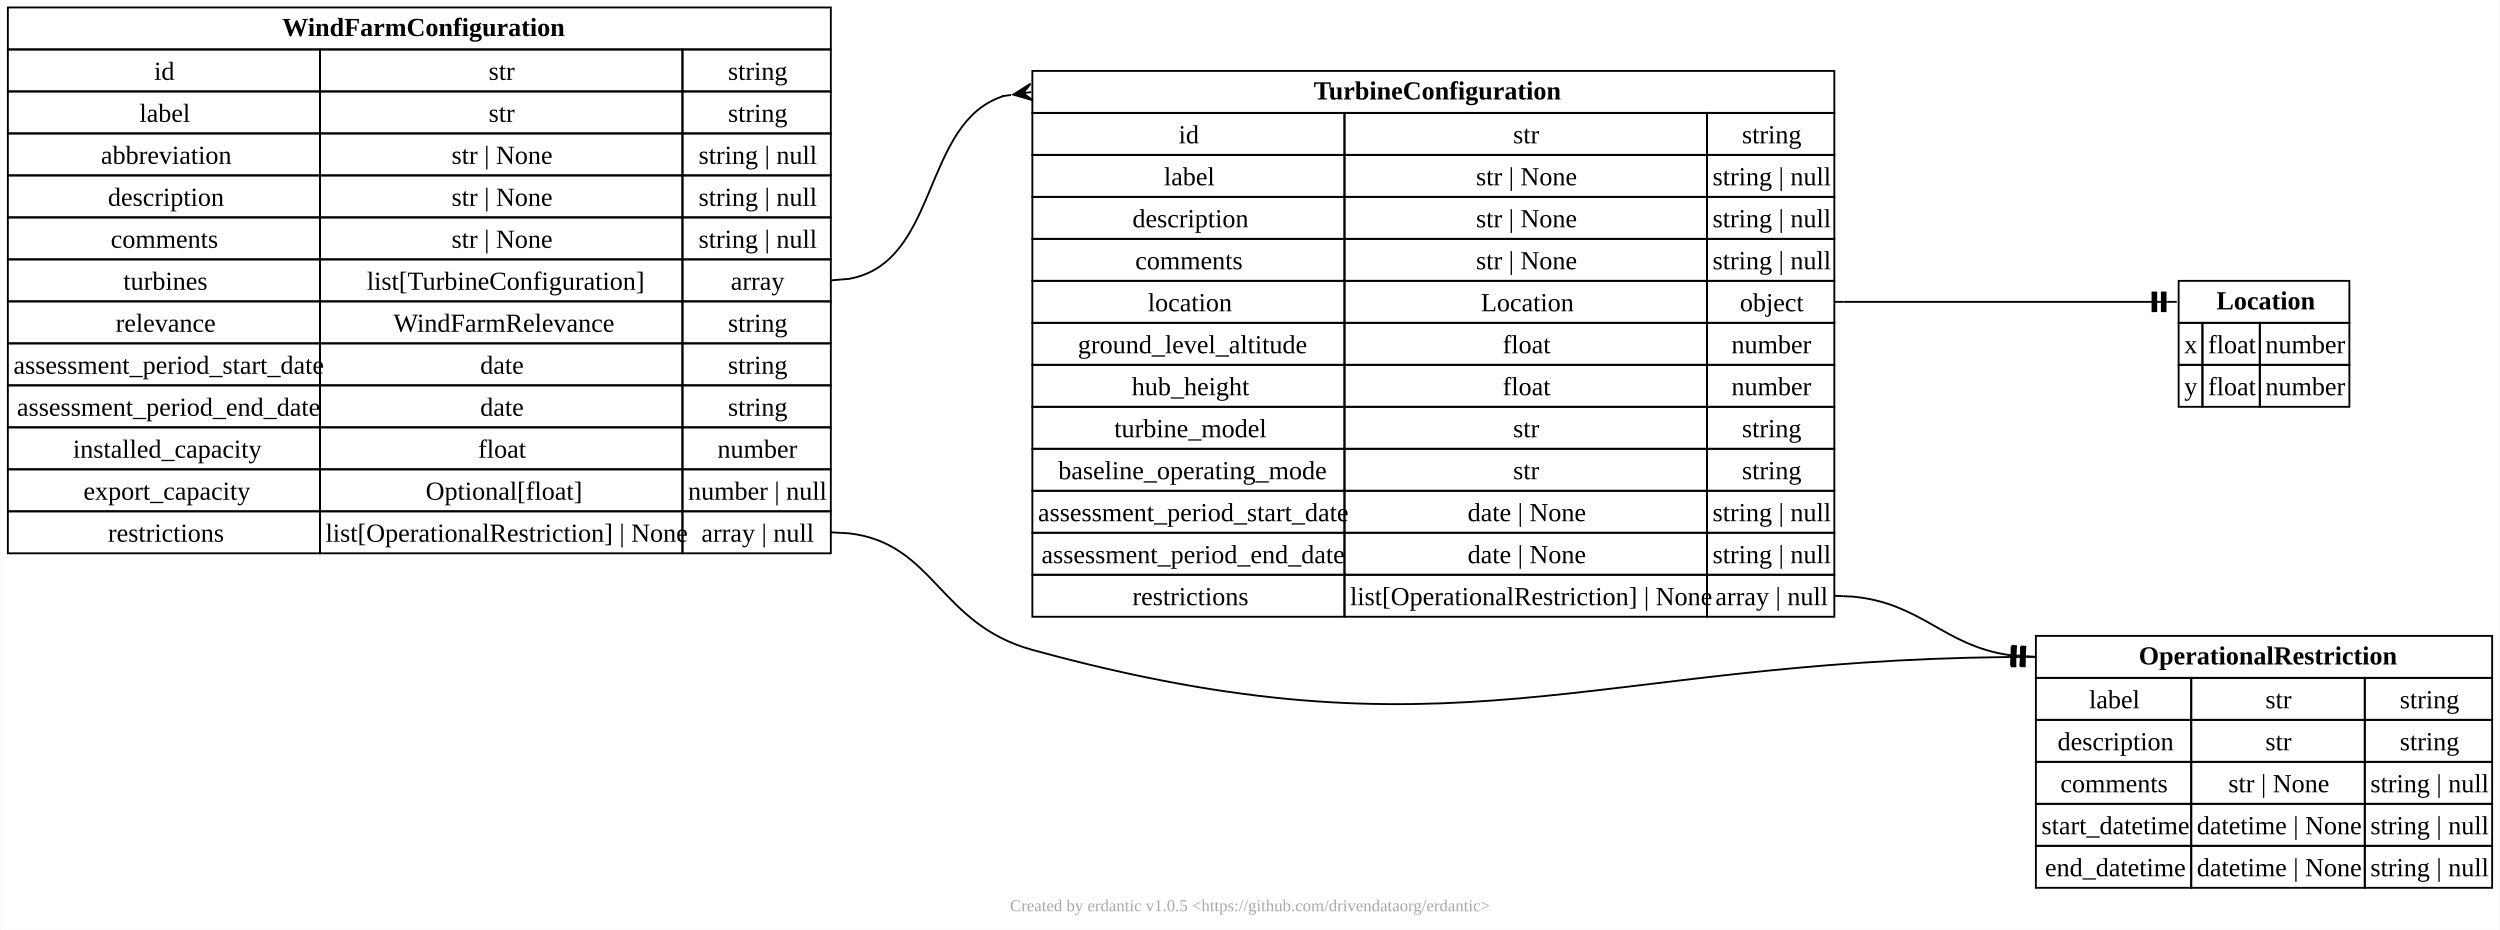
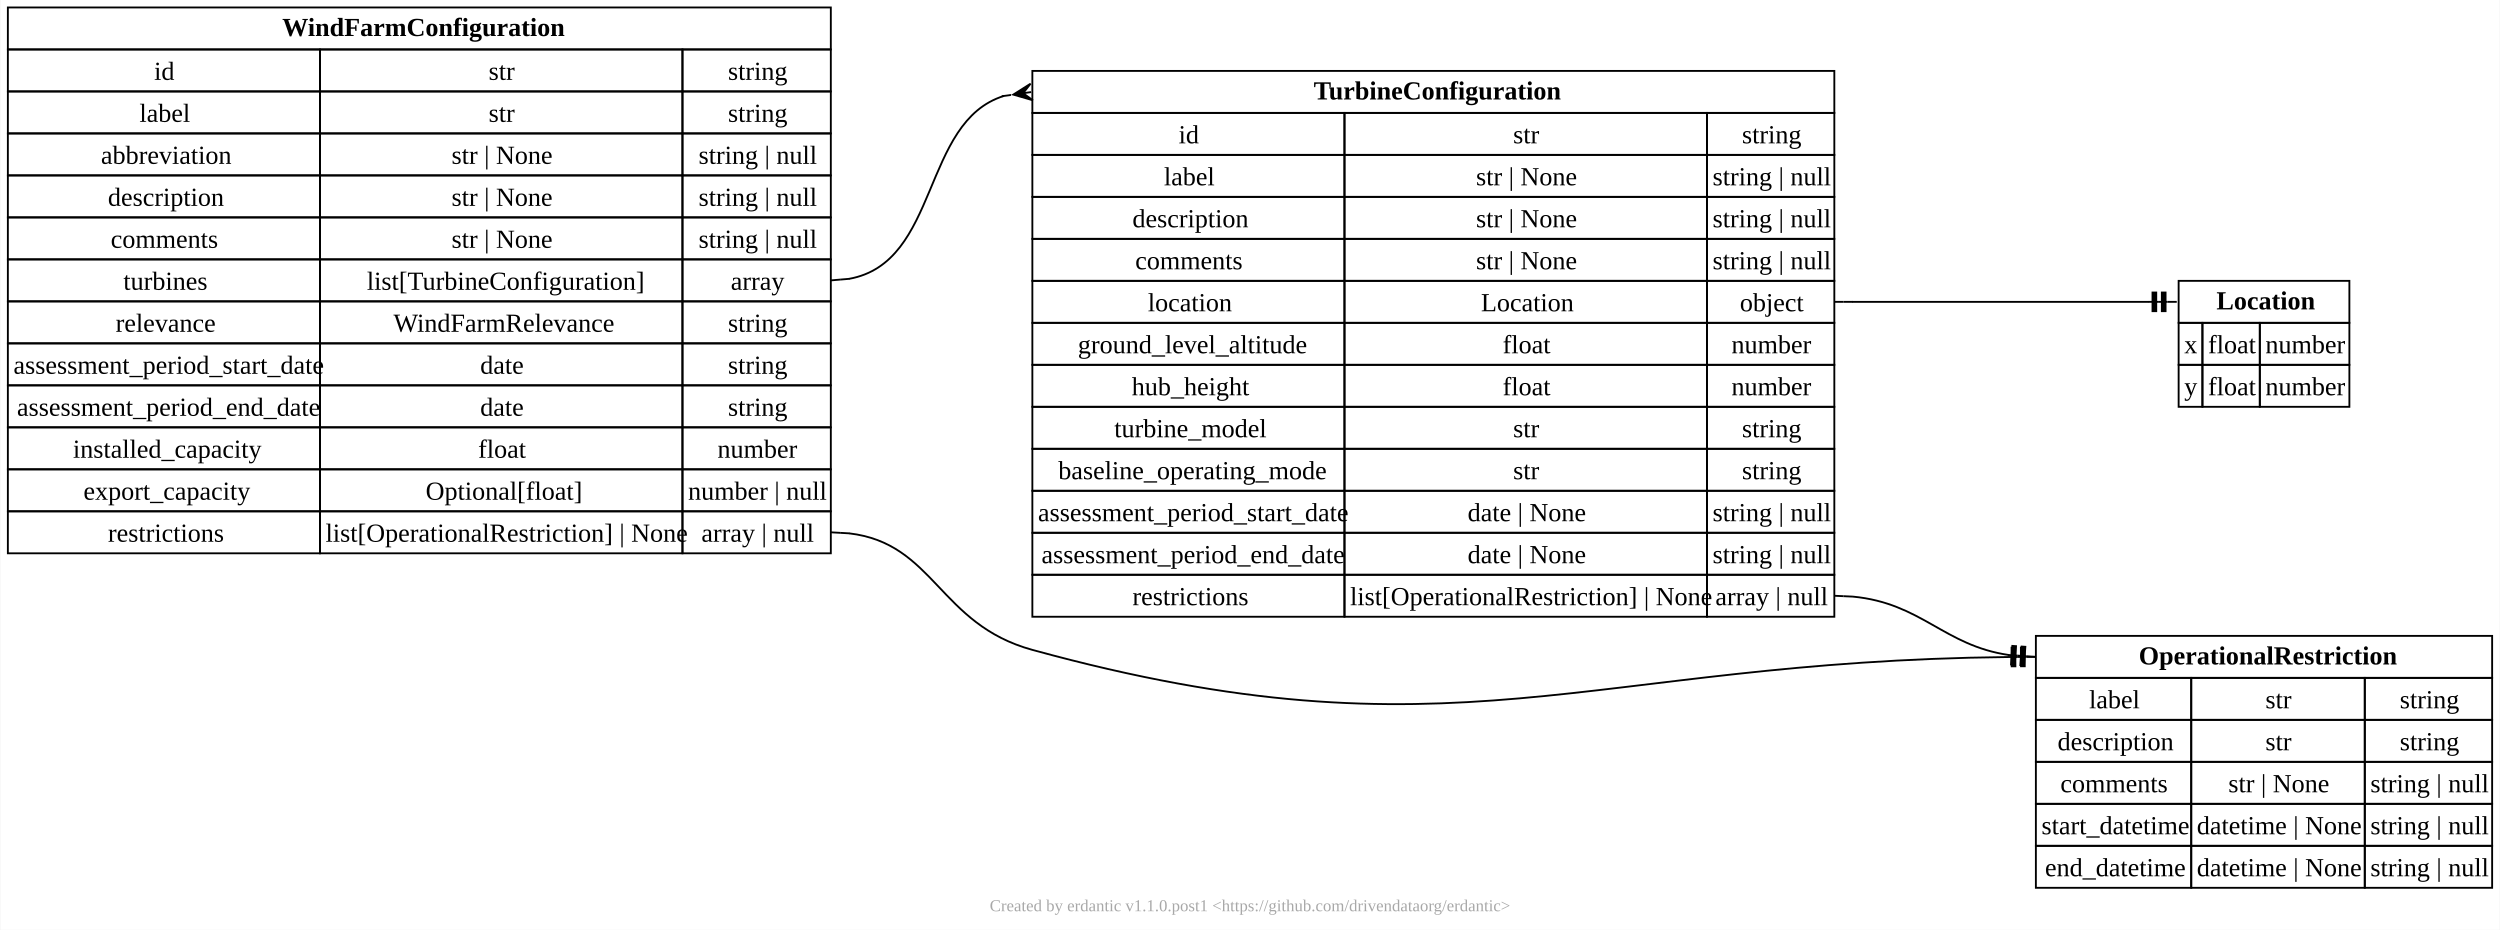
<svg xmlns="http://www.w3.org/2000/svg" xmlns:xlink="http://www.w3.org/1999/xlink" width="1339pt" height="498pt" viewBox="0.00 0.00 1339.25 498.25">
  <g id="graph0" class="graph" transform="scale(1 1) rotate(0) translate(4 494.25)">
    <polygon fill="white" stroke="none" points="-4,4 -4,-494.25 1335.25,-494.25 1335.25,4 -4,4" />
-     <text text-anchor="middle" x="665.62" y="-5.95" font-family="Times New Roman,Times,Liberation Serif,serif" font-size="9.00" fill="#a8a8a8">Created by erdantic v1.0.5 &lt;https://github.com/drivendataorg/erdantic&gt;</text>
+     <text text-anchor="middle" x="665.62" y="-5.95" font-family="Times New Roman,Times,Liberation Serif,serif" font-size="9.00" fill="#a8a8a8">Created by erdantic v1.1.0.post1 &lt;https://github.com/drivendataorg/erdantic&gt;</text>
    <g id="node1" class="node">
      <g id="a_node1">
        <a xlink:title="eya_def_tools.data_models.spatial.Location&#10;&#10;Specification of a horizontal location in space.&#10;&#10;Fields:&#10;    x: Location x-coordinate (typically easting).&#10;    y: Location y-coordinate (typically northing).&#10;">
          <polygon fill="none" stroke="black" points="1163.25,-321.25 1163.25,-343.75 1254.75,-343.75 1254.75,-321.25 1163.25,-321.25" />
          <text text-anchor="start" x="1183.5" y="-328.45" font-family="Times New Roman,Times,Liberation Serif,serif" font-weight="bold" font-size="14.00">Location</text>
          <polygon fill="none" stroke="black" points="1163.25,-298.75 1163.25,-321.25 1176,-321.25 1176,-298.75 1163.25,-298.75" />
          <text text-anchor="start" x="1166.25" y="-304.95" font-family="Times New Roman,Times,Liberation Serif,serif" font-size="14.00">x</text>
          <polygon fill="none" stroke="black" points="1176,-298.75 1176,-321.25 1206.75,-321.25 1206.75,-298.75 1176,-298.75" />
          <text text-anchor="start" x="1179" y="-304.95" font-family="Times New Roman,Times,Liberation Serif,serif" font-size="14.00">float</text>
          <polygon fill="none" stroke="black" points="1206.75,-298.75 1206.75,-321.25 1254.75,-321.25 1254.75,-298.75 1206.75,-298.75" />
          <text text-anchor="start" x="1209.75" y="-304.95" font-family="Times New Roman,Times,Liberation Serif,serif" font-size="14.00">number</text>
          <polygon fill="none" stroke="black" points="1163.25,-276.25 1163.25,-298.75 1176,-298.75 1176,-276.25 1163.25,-276.25" />
          <text text-anchor="start" x="1166.25" y="-282.45" font-family="Times New Roman,Times,Liberation Serif,serif" font-size="14.00">y</text>
          <polygon fill="none" stroke="black" points="1176,-276.25 1176,-298.75 1206.75,-298.75 1206.75,-276.25 1176,-276.25" />
          <text text-anchor="start" x="1179" y="-282.45" font-family="Times New Roman,Times,Liberation Serif,serif" font-size="14.00">float</text>
          <polygon fill="none" stroke="black" points="1206.75,-276.25 1206.75,-298.75 1254.75,-298.75 1254.75,-276.25 1206.75,-276.25" />
          <text text-anchor="start" x="1209.75" y="-282.45" font-family="Times New Roman,Times,Liberation Serif,serif" font-size="14.00">number</text>
        </a>
      </g>
    </g>
    <g id="node2" class="node">
      <g id="a_node2">
        <a xlink:title="eya_def_tools.data_models.wind_farm.OperationalRestriction&#10;&#10;Specifications of a restriction that limits power output.&#10;&#10;In the current draft of the schema, 'label', 'description' and&#10;'comments' fields are available to describe the restriction with&#10;free text. This is intended to be expanded into a more comprehensive&#10;data model.&#10;&#10;Fields:&#10;    label: Short label to indicate the type of operational restriction.&#10;    description: Description of the operational restriction.&#10;    comments: Optional comments on the operational restriction, which should not be empty if the field is included. Default is None.&#10;    start_datetime: Optional operational restriction start datetime in the ISO 8601 standard format with the 'T' required between the calendar date and time, i.e. YYYY-MM-DDThh:mm:ss. In cases where the time is not relevant (i.e. only the date is relevant), hours, minutes and seconds shall all be set to zero. If using the time part, the timezone of the data must be consistent with the UTC offset specified for the EYA DEF document. Default is None.&#10;    end_datetime: Optional operational restriction end datetime in the ISO 8601 standard format with the 'T' required between the calendar date and time, i.e. YYYY-MM-DDThh:mm:ss. In cases where the time is not relevant (i.e. only the date is relevant), hours, minutes and seconds shall all be set to zero. If using the time part, the timezone of the data must be consistent with the UTC offset specified for the EYA DEF document. Default is None.&#10;">
          <polygon fill="none" stroke="black" points="1086.75,-131 1086.75,-153.5 1331.25,-153.5 1331.25,-131 1086.75,-131" />
          <text text-anchor="start" x="1141.88" y="-138.2" font-family="Times New Roman,Times,Liberation Serif,serif" font-weight="bold" font-size="14.00">OperationalRestriction</text>
          <polygon fill="none" stroke="black" points="1086.75,-108.5 1086.75,-131 1170,-131 1170,-108.5 1086.75,-108.5" />
          <text text-anchor="start" x="1115.25" y="-114.7" font-family="Times New Roman,Times,Liberation Serif,serif" font-size="14.00">label</text>
          <polygon fill="none" stroke="black" points="1170,-108.5 1170,-131 1263,-131 1263,-108.5 1170,-108.5" />
          <text text-anchor="start" x="1209.75" y="-114.7" font-family="Times New Roman,Times,Liberation Serif,serif" font-size="14.00">str</text>
          <polygon fill="none" stroke="black" points="1263,-108.5 1263,-131 1331.25,-131 1331.25,-108.5 1263,-108.5" />
          <text text-anchor="start" x="1281.75" y="-114.7" font-family="Times New Roman,Times,Liberation Serif,serif" font-size="14.00">string</text>
          <polygon fill="none" stroke="black" points="1086.75,-86 1086.75,-108.5 1170,-108.5 1170,-86 1086.75,-86" />
          <text text-anchor="start" x="1098.38" y="-92.2" font-family="Times New Roman,Times,Liberation Serif,serif" font-size="14.00">description</text>
          <polygon fill="none" stroke="black" points="1170,-86 1170,-108.5 1263,-108.5 1263,-86 1170,-86" />
          <text text-anchor="start" x="1209.75" y="-92.2" font-family="Times New Roman,Times,Liberation Serif,serif" font-size="14.00">str</text>
          <polygon fill="none" stroke="black" points="1263,-86 1263,-108.5 1331.25,-108.5 1331.25,-86 1263,-86" />
          <text text-anchor="start" x="1281.75" y="-92.2" font-family="Times New Roman,Times,Liberation Serif,serif" font-size="14.00">string</text>
          <polygon fill="none" stroke="black" points="1086.75,-63.5 1086.75,-86 1170,-86 1170,-63.5 1086.75,-63.5" />
          <text text-anchor="start" x="1099.88" y="-69.7" font-family="Times New Roman,Times,Liberation Serif,serif" font-size="14.00">comments</text>
          <polygon fill="none" stroke="black" points="1170,-63.5 1170,-86 1263,-86 1263,-63.5 1170,-63.5" />
          <text text-anchor="start" x="1189.88" y="-69.7" font-family="Times New Roman,Times,Liberation Serif,serif" font-size="14.00">str | None</text>
          <polygon fill="none" stroke="black" points="1263,-63.5 1263,-86 1331.25,-86 1331.25,-63.5 1263,-63.5" />
          <text text-anchor="start" x="1266" y="-69.7" font-family="Times New Roman,Times,Liberation Serif,serif" font-size="14.00">string | null</text>
          <polygon fill="none" stroke="black" points="1086.75,-41 1086.75,-63.5 1170,-63.5 1170,-41 1086.75,-41" />
          <text text-anchor="start" x="1089.75" y="-47.2" font-family="Times New Roman,Times,Liberation Serif,serif" font-size="14.00">start_datetime</text>
          <polygon fill="none" stroke="black" points="1170,-41 1170,-63.5 1263,-63.5 1263,-41 1170,-41" />
          <text text-anchor="start" x="1173" y="-47.2" font-family="Times New Roman,Times,Liberation Serif,serif" font-size="14.00">datetime | None</text>
          <polygon fill="none" stroke="black" points="1263,-41 1263,-63.5 1331.25,-63.5 1331.25,-41 1263,-41" />
          <text text-anchor="start" x="1266" y="-47.2" font-family="Times New Roman,Times,Liberation Serif,serif" font-size="14.00">string | null</text>
          <polygon fill="none" stroke="black" points="1086.75,-18.5 1086.75,-41 1170,-41 1170,-18.5 1086.75,-18.5" />
          <text text-anchor="start" x="1091.62" y="-24.7" font-family="Times New Roman,Times,Liberation Serif,serif" font-size="14.00">end_datetime</text>
          <polygon fill="none" stroke="black" points="1170,-18.5 1170,-41 1263,-41 1263,-18.5 1170,-18.5" />
          <text text-anchor="start" x="1173" y="-24.7" font-family="Times New Roman,Times,Liberation Serif,serif" font-size="14.00">datetime | None</text>
          <polygon fill="none" stroke="black" points="1263,-18.5 1263,-41 1331.25,-41 1331.25,-18.5 1263,-18.5" />
          <text text-anchor="start" x="1266" y="-24.7" font-family="Times New Roman,Times,Liberation Serif,serif" font-size="14.00">string | null</text>
        </a>
      </g>
    </g>
    <g id="node3" class="node">
      <g id="a_node3">
        <a xlink:title="eya_def_tools.data_models.wind_farm.TurbineConfiguration&#10;&#10;Specification of all details for a turbine configuration.&#10;&#10;Fields:&#10;    id: Unique identifier of the turbine.&#10;    label: Label of the turbine, if different from the 'id'. Default is None.&#10;    description: Optional description of the turbine, which should not be empty if the field is included. Default is None.&#10;    comments: Optional comments on the turbine, which should not be empty if the field is included. Default is None.&#10;    location: The horizontal spatial location of the turbine.&#10;    ground_level_altitude: The ground level altitude (base elevation) of the turbine (in m).&#10;    hub_height: The hub height of the turbine above ground level (in m).&#10;    turbine_model: The unique identifier for the model of the turbine, which should correspond to the value of the field 'model_name' under 'turbine' in the IEC 61400-16 Power Curve Schema.&#10;    baseline_operating_mode: The unique identifier for the baseline operating mode of the turbine (the operating mode used in the calculation of gross energy yield), which should correspond to the value of the field 'label' under 'power_curves' and 'operating_modes' in the IEC 61400-16 Power Curve Schema.&#10;    assessment_period_start_date: Optional assessment period start date of the individual turbine in the ISO 8601 standard format for a calendar date, i.e. YYYY-MM-DD. Default is None.&#10;    assessment_period_end_date: Optional assessment period end date of the individual turbine in the ISO 8601 standard format for a calendar date, i.e. YYYY-MM-DD. Default is None.&#10;    restrictions: List of operational restrictions at the turbine level. Default is None.&#10;">
          <polygon fill="none" stroke="black" points="549,-433.75 549,-456.25 978.75,-456.25 978.75,-433.75 549,-433.75" />
          <text text-anchor="start" x="699.75" y="-440.95" font-family="Times New Roman,Times,Liberation Serif,serif" font-weight="bold" font-size="14.00">TurbineConfiguration</text>
          <polygon fill="none" stroke="black" points="549,-411.25 549,-433.75 716.25,-433.75 716.25,-411.25 549,-411.25" />
          <text text-anchor="start" x="627.38" y="-417.45" font-family="Times New Roman,Times,Liberation Serif,serif" font-size="14.00">id</text>
          <polygon fill="none" stroke="black" points="716.25,-411.25 716.25,-433.75 910.5,-433.75 910.5,-411.25 716.25,-411.25" />
          <text text-anchor="start" x="806.62" y="-417.45" font-family="Times New Roman,Times,Liberation Serif,serif" font-size="14.00">str</text>
          <polygon fill="none" stroke="black" points="910.5,-411.25 910.5,-433.75 978.75,-433.75 978.75,-411.25 910.5,-411.25" />
          <text text-anchor="start" x="929.25" y="-417.45" font-family="Times New Roman,Times,Liberation Serif,serif" font-size="14.00">string</text>
          <polygon fill="none" stroke="black" points="549,-388.75 549,-411.25 716.25,-411.25 716.25,-388.75 549,-388.75" />
          <text text-anchor="start" x="619.5" y="-394.95" font-family="Times New Roman,Times,Liberation Serif,serif" font-size="14.00">label</text>
          <polygon fill="none" stroke="black" points="716.25,-388.75 716.25,-411.25 910.5,-411.25 910.5,-388.75 716.25,-388.75" />
          <text text-anchor="start" x="786.75" y="-394.95" font-family="Times New Roman,Times,Liberation Serif,serif" font-size="14.00">str | None</text>
          <polygon fill="none" stroke="black" points="910.5,-388.75 910.5,-411.25 978.75,-411.25 978.75,-388.75 910.5,-388.75" />
          <text text-anchor="start" x="913.5" y="-394.95" font-family="Times New Roman,Times,Liberation Serif,serif" font-size="14.00">string | null</text>
          <polygon fill="none" stroke="black" points="549,-366.25 549,-388.75 716.25,-388.75 716.25,-366.25 549,-366.25" />
          <text text-anchor="start" x="602.62" y="-372.45" font-family="Times New Roman,Times,Liberation Serif,serif" font-size="14.00">description</text>
          <polygon fill="none" stroke="black" points="716.25,-366.25 716.25,-388.75 910.5,-388.75 910.5,-366.25 716.25,-366.25" />
          <text text-anchor="start" x="786.75" y="-372.45" font-family="Times New Roman,Times,Liberation Serif,serif" font-size="14.00">str | None</text>
          <polygon fill="none" stroke="black" points="910.5,-366.25 910.5,-388.75 978.75,-388.75 978.75,-366.25 910.5,-366.25" />
          <text text-anchor="start" x="913.5" y="-372.45" font-family="Times New Roman,Times,Liberation Serif,serif" font-size="14.00">string | null</text>
          <polygon fill="none" stroke="black" points="549,-343.75 549,-366.25 716.25,-366.25 716.25,-343.75 549,-343.75" />
          <text text-anchor="start" x="604.12" y="-349.95" font-family="Times New Roman,Times,Liberation Serif,serif" font-size="14.00">comments</text>
          <polygon fill="none" stroke="black" points="716.25,-343.75 716.25,-366.25 910.5,-366.25 910.5,-343.75 716.25,-343.75" />
          <text text-anchor="start" x="786.75" y="-349.95" font-family="Times New Roman,Times,Liberation Serif,serif" font-size="14.00">str | None</text>
          <polygon fill="none" stroke="black" points="910.5,-343.75 910.5,-366.25 978.75,-366.25 978.75,-343.75 910.5,-343.75" />
          <text text-anchor="start" x="913.5" y="-349.95" font-family="Times New Roman,Times,Liberation Serif,serif" font-size="14.00">string | null</text>
          <polygon fill="none" stroke="black" points="549,-321.25 549,-343.75 716.25,-343.75 716.25,-321.25 549,-321.25" />
          <text text-anchor="start" x="610.88" y="-327.45" font-family="Times New Roman,Times,Liberation Serif,serif" font-size="14.00">location</text>
          <polygon fill="none" stroke="black" points="716.25,-321.25 716.25,-343.75 910.5,-343.75 910.5,-321.25 716.25,-321.25" />
          <text text-anchor="start" x="789.38" y="-327.45" font-family="Times New Roman,Times,Liberation Serif,serif" font-size="14.00">Location</text>
          <polygon fill="none" stroke="black" points="910.5,-321.25 910.5,-343.75 978.75,-343.75 978.75,-321.25 910.5,-321.25" />
          <text text-anchor="start" x="928.12" y="-327.45" font-family="Times New Roman,Times,Liberation Serif,serif" font-size="14.00">object</text>
          <polygon fill="none" stroke="black" points="549,-298.75 549,-321.25 716.25,-321.25 716.25,-298.75 549,-298.75" />
          <text text-anchor="start" x="573.38" y="-304.95" font-family="Times New Roman,Times,Liberation Serif,serif" font-size="14.00">ground_level_altitude</text>
          <polygon fill="none" stroke="black" points="716.25,-298.75 716.25,-321.25 910.5,-321.25 910.5,-298.75 716.25,-298.75" />
          <text text-anchor="start" x="801" y="-304.95" font-family="Times New Roman,Times,Liberation Serif,serif" font-size="14.00">float</text>
          <polygon fill="none" stroke="black" points="910.5,-298.75 910.5,-321.25 978.75,-321.25 978.75,-298.75 910.5,-298.75" />
          <text text-anchor="start" x="923.62" y="-304.95" font-family="Times New Roman,Times,Liberation Serif,serif" font-size="14.00">number</text>
          <polygon fill="none" stroke="black" points="549,-276.25 549,-298.75 716.25,-298.75 716.25,-276.25 549,-276.25" />
          <text text-anchor="start" x="602.25" y="-282.45" font-family="Times New Roman,Times,Liberation Serif,serif" font-size="14.00">hub_height</text>
          <polygon fill="none" stroke="black" points="716.25,-276.25 716.25,-298.75 910.5,-298.75 910.5,-276.25 716.25,-276.25" />
          <text text-anchor="start" x="801" y="-282.45" font-family="Times New Roman,Times,Liberation Serif,serif" font-size="14.00">float</text>
          <polygon fill="none" stroke="black" points="910.5,-276.25 910.5,-298.75 978.75,-298.75 978.75,-276.25 910.5,-276.25" />
          <text text-anchor="start" x="923.62" y="-282.45" font-family="Times New Roman,Times,Liberation Serif,serif" font-size="14.00">number</text>
          <polygon fill="none" stroke="black" points="549,-253.75 549,-276.25 716.25,-276.25 716.25,-253.75 549,-253.75" />
          <text text-anchor="start" x="592.88" y="-259.95" font-family="Times New Roman,Times,Liberation Serif,serif" font-size="14.00">turbine_model</text>
          <polygon fill="none" stroke="black" points="716.25,-253.75 716.25,-276.25 910.5,-276.25 910.5,-253.75 716.25,-253.75" />
          <text text-anchor="start" x="806.62" y="-259.95" font-family="Times New Roman,Times,Liberation Serif,serif" font-size="14.00">str</text>
          <polygon fill="none" stroke="black" points="910.5,-253.75 910.5,-276.25 978.75,-276.25 978.75,-253.75 910.5,-253.75" />
          <text text-anchor="start" x="929.25" y="-259.95" font-family="Times New Roman,Times,Liberation Serif,serif" font-size="14.00">string</text>
          <polygon fill="none" stroke="black" points="549,-231.25 549,-253.75 716.25,-253.75 716.25,-231.25 549,-231.25" />
          <text text-anchor="start" x="562.88" y="-237.45" font-family="Times New Roman,Times,Liberation Serif,serif" font-size="14.00">baseline_operating_mode</text>
          <polygon fill="none" stroke="black" points="716.25,-231.25 716.25,-253.75 910.5,-253.75 910.5,-231.25 716.25,-231.25" />
          <text text-anchor="start" x="806.62" y="-237.45" font-family="Times New Roman,Times,Liberation Serif,serif" font-size="14.00">str</text>
          <polygon fill="none" stroke="black" points="910.5,-231.25 910.5,-253.75 978.75,-253.75 978.75,-231.25 910.5,-231.25" />
          <text text-anchor="start" x="929.25" y="-237.45" font-family="Times New Roman,Times,Liberation Serif,serif" font-size="14.00">string</text>
          <polygon fill="none" stroke="black" points="549,-208.75 549,-231.25 716.25,-231.25 716.25,-208.75 549,-208.75" />
          <text text-anchor="start" x="552" y="-214.95" font-family="Times New Roman,Times,Liberation Serif,serif" font-size="14.00">assessment_period_start_date</text>
          <polygon fill="none" stroke="black" points="716.25,-208.75 716.25,-231.25 910.5,-231.25 910.5,-208.75 716.25,-208.75" />
          <text text-anchor="start" x="782.25" y="-214.95" font-family="Times New Roman,Times,Liberation Serif,serif" font-size="14.00">date | None</text>
          <polygon fill="none" stroke="black" points="910.5,-208.75 910.5,-231.25 978.75,-231.25 978.75,-208.75 910.5,-208.75" />
          <text text-anchor="start" x="913.5" y="-214.95" font-family="Times New Roman,Times,Liberation Serif,serif" font-size="14.00">string | null</text>
          <polygon fill="none" stroke="black" points="549,-186.25 549,-208.75 716.25,-208.75 716.25,-186.25 549,-186.25" />
          <text text-anchor="start" x="553.88" y="-192.45" font-family="Times New Roman,Times,Liberation Serif,serif" font-size="14.00">assessment_period_end_date</text>
          <polygon fill="none" stroke="black" points="716.25,-186.25 716.25,-208.75 910.5,-208.75 910.5,-186.25 716.25,-186.25" />
          <text text-anchor="start" x="782.25" y="-192.45" font-family="Times New Roman,Times,Liberation Serif,serif" font-size="14.00">date | None</text>
          <polygon fill="none" stroke="black" points="910.5,-186.25 910.5,-208.75 978.75,-208.75 978.75,-186.25 910.5,-186.25" />
          <text text-anchor="start" x="913.5" y="-192.45" font-family="Times New Roman,Times,Liberation Serif,serif" font-size="14.00">string | null</text>
          <polygon fill="none" stroke="black" points="549,-163.75 549,-186.25 716.25,-186.25 716.25,-163.75 549,-163.75" />
          <text text-anchor="start" x="602.62" y="-169.95" font-family="Times New Roman,Times,Liberation Serif,serif" font-size="14.00">restrictions</text>
          <polygon fill="none" stroke="black" points="716.25,-163.75 716.25,-186.25 910.5,-186.25 910.5,-163.75 716.25,-163.75" />
          <text text-anchor="start" x="719.25" y="-169.95" font-family="Times New Roman,Times,Liberation Serif,serif" font-size="14.00">list[OperationalRestriction] | None</text>
          <polygon fill="none" stroke="black" points="910.5,-163.75 910.5,-186.25 978.75,-186.25 978.75,-163.75 910.5,-163.75" />
          <text text-anchor="start" x="915" y="-169.95" font-family="Times New Roman,Times,Liberation Serif,serif" font-size="14.00">array | null</text>
        </a>
      </g>
    </g>
    <g id="edge1" class="edge">
      <path fill="none" stroke="black" d="M988.48,-332.5C1057.19,-332.5 1080.9,-332.5 1147.38,-332.5" />
      <polyline fill="none" stroke="black" points="978.75,-332.5 983.75,-332.5" />
      <polyline fill="none" stroke="black" points="983.75,-332.5 988.75,-332.5" />
      <polyline fill="none" stroke="black" points="1162.25,-332.5 1157.25,-332.5" />
      <polygon fill="black" stroke="black" points="1156.25,-327.5 1156.25,-337.5 1154.25,-337.5 1154.25,-327.5 1156.25,-327.5" />
      <polyline fill="none" stroke="black" points="1157.25,-332.5 1152.25,-332.5" />
      <polygon fill="black" stroke="black" points="1151.25,-327.5 1151.25,-337.5 1149.25,-337.5 1149.25,-327.5 1151.25,-327.5" />
      <polyline fill="none" stroke="black" points="1152.25,-332.5 1147.25,-332.5" />
    </g>
    <g id="edge2" class="edge">
      <path fill="none" stroke="black" d="M988.73,-174.54C1025.5,-171.01 1037.47,-148.35 1072.22,-143.26" />
      <polyline fill="none" stroke="black" points="978.75,-175 983.74,-174.77" />
      <polyline fill="none" stroke="black" points="983.74,-174.77 988.74,-174.54" />
      <polyline fill="none" stroke="black" points="1086.75,-142.25 1081.76,-142.6" />
      <polygon fill="black" stroke="black" points="1080.42,-137.68 1081.11,-147.66 1079.12,-147.79 1078.42,-137.82 1080.42,-137.68" />
      <polyline fill="none" stroke="black" points="1081.76,-142.6 1076.77,-142.95" />
      <polygon fill="black" stroke="black" points="1075.43,-138.03 1076.12,-148 1074.13,-148.14 1073.43,-138.17 1075.43,-138.03" />
      <polyline fill="none" stroke="black" points="1076.77,-142.95 1071.79,-143.29" />
    </g>
    <g id="node4" class="node">
      <g id="a_node4">
-         <a xlink:title="eya_def_tools.data_models.wind_farm.WindFarmConfiguration&#10;&#10;A collection of wind turbines considered as one unit (plant).&#10;&#10;Fields:&#10;    id: Unique identifier of the wind farm.&#10;    label: Label or name of the wind farm.&#10;    abbreviation: Optional abbreviated label of the wind farm. Default is None.&#10;    description: Optional description of the wind farm, which should not be empty if the field is included. Default is None.&#10;    comments: Optional comments on the wind farm, which should not be empty if the field is included. Default is None.&#10;    turbines: List of specifications for constituent turbines.&#10;    relevance: The relevance of the wind farm for the assessment ('internal', 'external' or 'future').&#10;    assessment_period_start_date: The assessment period start date of the wind farm in the ISO 8601 standard format for a calendar date, i.e. YYYY-MM-DD.&#10;    assessment_period_end_date: The assessment period end date of the wind farm in the ISO 8601 standard format for a calendar date, i.e. YYYY-MM-DD.&#10;    installed_capacity: The maximum production (in W) of the wind farm under typical conditions. If there are features in place to increase power output beyond the stated nameplate power of the turbines (e.g. so-called power boost solutions), the wind farm installed capacity should correspond to that increased power, insofar as it is reached under typical conditions and not only in rare exceptions.&#10;    export_capacity: Optional specification of the maximum permanently transmittable power (in W) from the wind farm at the grid connection, or equivalent, if known. If not included it shall be assumed that the wind farm can transmit the full produced output. Default is None.&#10;    restrictions: List of operational restrictions at the wind farm level. Default is None.&#10;">
+         <a xlink:title="eya_def_tools.data_models.wind_farm.WindFarmConfiguration&#10;&#10;A collection of wind turbines considered as one unit (plant).&#10;&#10;Fields:&#10;    id: Unique identifier of the wind farm.&#10;    label: Label or name of the wind farm.&#10;    abbreviation: Optional abbreviated label of the wind farm. Default is None.&#10;    description: Optional description of the wind farm, which should not be empty if the field is included. Default is None.&#10;    comments: Optional comments on the wind farm, which should not be empty if the field is included. Default is None.&#10;    turbines: List of specifications for constituent turbines.&#10;    relevance: The relevance of the wind farm for the assessment ('internal', 'external' or 'future').&#10;    assessment_period_start_date: The assessment period start date of the wind farm in the ISO 8601 standard format for a calendar date, i.e. YYYY-MM-DD.&#10;    assessment_period_end_date: The assessment period end date of the wind farm in the ISO 8601 standard format for a calendar date, i.e. YYYY-MM-DD.&#10;    installed_capacity: The sum of the individual nameplate active power capacities of the wind turbines that form part of the wind farm (in W). Note that the nameplate power does not always correspond to output under typical conditions.&#10;    export_capacity: Optional specification of the maximum permanently transmittable active power (in W) from the wind farm at the grid connection point, or equivalent, if known. If not included, it shall be assumed that the wind farm can transmit the full produced output. Default is None.&#10;    restrictions: List of operational restrictions at the wind farm level. Default is None.&#10;">
          <polygon fill="none" stroke="black" points="0,-467.75 0,-490.25 441,-490.25 441,-467.75 0,-467.75" />
          <text text-anchor="start" x="147" y="-474.95" font-family="Times New Roman,Times,Liberation Serif,serif" font-weight="bold" font-size="14.00">WindFarmConfiguration</text>
          <polygon fill="none" stroke="black" points="0,-445.25 0,-467.75 167.25,-467.75 167.25,-445.25 0,-445.25" />
          <text text-anchor="start" x="78.38" y="-451.45" font-family="Times New Roman,Times,Liberation Serif,serif" font-size="14.00">id</text>
          <polygon fill="none" stroke="black" points="167.25,-445.25 167.25,-467.75 361.5,-467.75 361.5,-445.25 167.25,-445.25" />
          <text text-anchor="start" x="257.62" y="-451.45" font-family="Times New Roman,Times,Liberation Serif,serif" font-size="14.00">str</text>
          <polygon fill="none" stroke="black" points="361.5,-445.25 361.5,-467.75 441,-467.75 441,-445.25 361.5,-445.25" />
          <text text-anchor="start" x="385.88" y="-451.45" font-family="Times New Roman,Times,Liberation Serif,serif" font-size="14.00">string</text>
          <polygon fill="none" stroke="black" points="0,-422.75 0,-445.25 167.25,-445.25 167.25,-422.75 0,-422.75" />
          <text text-anchor="start" x="70.5" y="-428.95" font-family="Times New Roman,Times,Liberation Serif,serif" font-size="14.00">label</text>
          <polygon fill="none" stroke="black" points="167.25,-422.75 167.25,-445.25 361.5,-445.25 361.5,-422.75 167.25,-422.75" />
          <text text-anchor="start" x="257.62" y="-428.95" font-family="Times New Roman,Times,Liberation Serif,serif" font-size="14.00">str</text>
          <polygon fill="none" stroke="black" points="361.5,-422.75 361.5,-445.25 441,-445.25 441,-422.75 361.5,-422.75" />
          <text text-anchor="start" x="385.88" y="-428.95" font-family="Times New Roman,Times,Liberation Serif,serif" font-size="14.00">string</text>
          <polygon fill="none" stroke="black" points="0,-400.25 0,-422.75 167.25,-422.75 167.25,-400.25 0,-400.25" />
          <text text-anchor="start" x="49.88" y="-406.45" font-family="Times New Roman,Times,Liberation Serif,serif" font-size="14.00">abbreviation</text>
          <polygon fill="none" stroke="black" points="167.25,-400.25 167.25,-422.75 361.5,-422.75 361.5,-400.25 167.25,-400.25" />
          <text text-anchor="start" x="237.75" y="-406.45" font-family="Times New Roman,Times,Liberation Serif,serif" font-size="14.00">str | None</text>
          <polygon fill="none" stroke="black" points="361.5,-400.25 361.5,-422.75 441,-422.75 441,-400.25 361.5,-400.25" />
          <text text-anchor="start" x="370.12" y="-406.45" font-family="Times New Roman,Times,Liberation Serif,serif" font-size="14.00">string | null</text>
          <polygon fill="none" stroke="black" points="0,-377.75 0,-400.25 167.25,-400.25 167.25,-377.75 0,-377.75" />
          <text text-anchor="start" x="53.62" y="-383.95" font-family="Times New Roman,Times,Liberation Serif,serif" font-size="14.00">description</text>
          <polygon fill="none" stroke="black" points="167.25,-377.75 167.25,-400.25 361.5,-400.25 361.5,-377.75 167.25,-377.75" />
          <text text-anchor="start" x="237.75" y="-383.95" font-family="Times New Roman,Times,Liberation Serif,serif" font-size="14.00">str | None</text>
          <polygon fill="none" stroke="black" points="361.5,-377.75 361.5,-400.25 441,-400.25 441,-377.75 361.5,-377.75" />
          <text text-anchor="start" x="370.12" y="-383.95" font-family="Times New Roman,Times,Liberation Serif,serif" font-size="14.00">string | null</text>
          <polygon fill="none" stroke="black" points="0,-355.25 0,-377.75 167.25,-377.75 167.25,-355.25 0,-355.25" />
          <text text-anchor="start" x="55.12" y="-361.45" font-family="Times New Roman,Times,Liberation Serif,serif" font-size="14.00">comments</text>
          <polygon fill="none" stroke="black" points="167.25,-355.25 167.25,-377.75 361.5,-377.75 361.5,-355.25 167.25,-355.25" />
          <text text-anchor="start" x="237.75" y="-361.45" font-family="Times New Roman,Times,Liberation Serif,serif" font-size="14.00">str | None</text>
          <polygon fill="none" stroke="black" points="361.5,-355.25 361.5,-377.75 441,-377.75 441,-355.25 361.5,-355.25" />
          <text text-anchor="start" x="370.12" y="-361.45" font-family="Times New Roman,Times,Liberation Serif,serif" font-size="14.00">string | null</text>
          <polygon fill="none" stroke="black" points="0,-332.75 0,-355.25 167.25,-355.25 167.25,-332.75 0,-332.75" />
          <text text-anchor="start" x="61.88" y="-338.95" font-family="Times New Roman,Times,Liberation Serif,serif" font-size="14.00">turbines</text>
          <polygon fill="none" stroke="black" points="167.25,-332.75 167.25,-355.25 361.5,-355.25 361.5,-332.75 167.25,-332.75" />
          <text text-anchor="start" x="192.38" y="-338.95" font-family="Times New Roman,Times,Liberation Serif,serif" font-size="14.00">list[TurbineConfiguration]</text>
          <polygon fill="none" stroke="black" points="361.5,-332.75 361.5,-355.25 441,-355.25 441,-332.75 361.5,-332.75" />
          <text text-anchor="start" x="387.38" y="-338.95" font-family="Times New Roman,Times,Liberation Serif,serif" font-size="14.00">array</text>
          <polygon fill="none" stroke="black" points="0,-310.25 0,-332.75 167.25,-332.75 167.25,-310.25 0,-310.25" />
          <text text-anchor="start" x="57.75" y="-316.45" font-family="Times New Roman,Times,Liberation Serif,serif" font-size="14.00">relevance</text>
          <polygon fill="none" stroke="black" points="167.25,-310.25 167.25,-332.75 361.5,-332.75 361.5,-310.25 167.25,-310.25" />
          <text text-anchor="start" x="206.62" y="-316.45" font-family="Times New Roman,Times,Liberation Serif,serif" font-size="14.00">WindFarmRelevance</text>
          <polygon fill="none" stroke="black" points="361.5,-310.25 361.5,-332.75 441,-332.75 441,-310.25 361.5,-310.25" />
          <text text-anchor="start" x="385.88" y="-316.45" font-family="Times New Roman,Times,Liberation Serif,serif" font-size="14.00">string</text>
          <polygon fill="none" stroke="black" points="0,-287.75 0,-310.25 167.25,-310.25 167.25,-287.75 0,-287.75" />
          <text text-anchor="start" x="3" y="-293.95" font-family="Times New Roman,Times,Liberation Serif,serif" font-size="14.00">assessment_period_start_date</text>
          <polygon fill="none" stroke="black" points="167.25,-287.75 167.25,-310.25 361.5,-310.25 361.5,-287.75 167.25,-287.75" />
          <text text-anchor="start" x="253.12" y="-293.95" font-family="Times New Roman,Times,Liberation Serif,serif" font-size="14.00">date</text>
          <polygon fill="none" stroke="black" points="361.5,-287.75 361.5,-310.25 441,-310.25 441,-287.75 361.5,-287.75" />
          <text text-anchor="start" x="385.88" y="-293.95" font-family="Times New Roman,Times,Liberation Serif,serif" font-size="14.00">string</text>
          <polygon fill="none" stroke="black" points="0,-265.25 0,-287.75 167.25,-287.75 167.25,-265.25 0,-265.25" />
          <text text-anchor="start" x="4.88" y="-271.45" font-family="Times New Roman,Times,Liberation Serif,serif" font-size="14.00">assessment_period_end_date</text>
          <polygon fill="none" stroke="black" points="167.25,-265.25 167.25,-287.75 361.5,-287.75 361.5,-265.25 167.25,-265.25" />
          <text text-anchor="start" x="253.12" y="-271.45" font-family="Times New Roman,Times,Liberation Serif,serif" font-size="14.00">date</text>
          <polygon fill="none" stroke="black" points="361.5,-265.25 361.5,-287.75 441,-287.75 441,-265.25 361.5,-265.25" />
          <text text-anchor="start" x="385.88" y="-271.45" font-family="Times New Roman,Times,Liberation Serif,serif" font-size="14.00">string</text>
          <polygon fill="none" stroke="black" points="0,-242.75 0,-265.25 167.25,-265.25 167.25,-242.75 0,-242.75" />
          <text text-anchor="start" x="34.88" y="-248.95" font-family="Times New Roman,Times,Liberation Serif,serif" font-size="14.00">installed_capacity</text>
          <polygon fill="none" stroke="black" points="167.25,-242.75 167.25,-265.25 361.5,-265.25 361.5,-242.75 167.25,-242.75" />
          <text text-anchor="start" x="252" y="-248.95" font-family="Times New Roman,Times,Liberation Serif,serif" font-size="14.00">float</text>
          <polygon fill="none" stroke="black" points="361.5,-242.75 361.5,-265.25 441,-265.25 441,-242.75 361.5,-242.75" />
          <text text-anchor="start" x="380.25" y="-248.95" font-family="Times New Roman,Times,Liberation Serif,serif" font-size="14.00">number</text>
          <polygon fill="none" stroke="black" points="0,-220.25 0,-242.75 167.25,-242.75 167.25,-220.25 0,-220.25" />
          <text text-anchor="start" x="40.5" y="-226.45" font-family="Times New Roman,Times,Liberation Serif,serif" font-size="14.00">export_capacity</text>
          <polygon fill="none" stroke="black" points="167.25,-220.25 167.25,-242.75 361.5,-242.75 361.5,-220.25 167.25,-220.25" />
          <text text-anchor="start" x="223.88" y="-226.45" font-family="Times New Roman,Times,Liberation Serif,serif" font-size="14.00">Optional[float]</text>
          <polygon fill="none" stroke="black" points="361.5,-220.25 361.5,-242.75 441,-242.75 441,-220.25 361.5,-220.25" />
          <text text-anchor="start" x="364.5" y="-226.45" font-family="Times New Roman,Times,Liberation Serif,serif" font-size="14.00">number | null</text>
          <polygon fill="none" stroke="black" points="0,-197.75 0,-220.25 167.25,-220.25 167.25,-197.75 0,-197.75" />
          <text text-anchor="start" x="53.62" y="-203.95" font-family="Times New Roman,Times,Liberation Serif,serif" font-size="14.00">restrictions</text>
          <polygon fill="none" stroke="black" points="167.25,-197.75 167.25,-220.25 361.5,-220.25 361.5,-197.75 167.25,-197.75" />
          <text text-anchor="start" x="170.25" y="-203.95" font-family="Times New Roman,Times,Liberation Serif,serif" font-size="14.00">list[OperationalRestriction] | None</text>
          <polygon fill="none" stroke="black" points="361.5,-197.75 361.5,-220.25 441,-220.25 441,-197.75 361.5,-197.75" />
          <text text-anchor="start" x="371.62" y="-203.95" font-family="Times New Roman,Times,Liberation Serif,serif" font-size="14.00">array | null</text>
        </a>
      </g>
    </g>
    <g id="edge3" class="edge">
      <path fill="none" stroke="black" d="M450.78,-208.45C496.64,-203.09 498.76,-159.77 549,-146 774.66,-84.15 844.81,-139.81 1071.92,-142.17" />
      <polyline fill="none" stroke="black" points="441,-209 445.99,-208.72" />
      <polyline fill="none" stroke="black" points="445.99,-208.72 450.98,-208.44" />
      <polyline fill="none" stroke="black" points="1086.75,-142.25 1081.75,-142.22" />
      <polygon fill="black" stroke="black" points="1080.78,-137.22 1080.72,-147.22 1078.72,-147.21 1078.78,-137.21 1080.78,-137.22" />
      <polyline fill="none" stroke="black" points="1081.75,-142.22 1076.75,-142.2" />
      <polygon fill="black" stroke="black" points="1075.78,-137.19 1075.72,-147.19 1073.72,-147.18 1073.78,-137.18 1075.78,-137.19" />
      <polyline fill="none" stroke="black" points="1076.75,-142.2 1071.75,-142.17" />
    </g>
    <g id="edge4" class="edge">
      <path fill="none" stroke="black" d="M450.68,-344.81C499.55,-353.49 489.4,-429.04 533.76,-442.84" />
      <polyline fill="none" stroke="black" points="441,-344 445.98,-344.42" />
      <polyline fill="none" stroke="black" points="445.98,-344.42 450.96,-344.84" />
      <polygon fill="black" stroke="black" points="538.77,-443.55 548.04,-449.41 544.05,-444.3 548.34,-444.91 548.34,-444.91 548.34,-444.91 544.05,-444.3 549.3,-440.5 538.77,-443.55" />
      <polyline fill="none" stroke="black" points="537.56,-443.38 532.61,-442.68" />
    </g>
  </g>
</svg>
